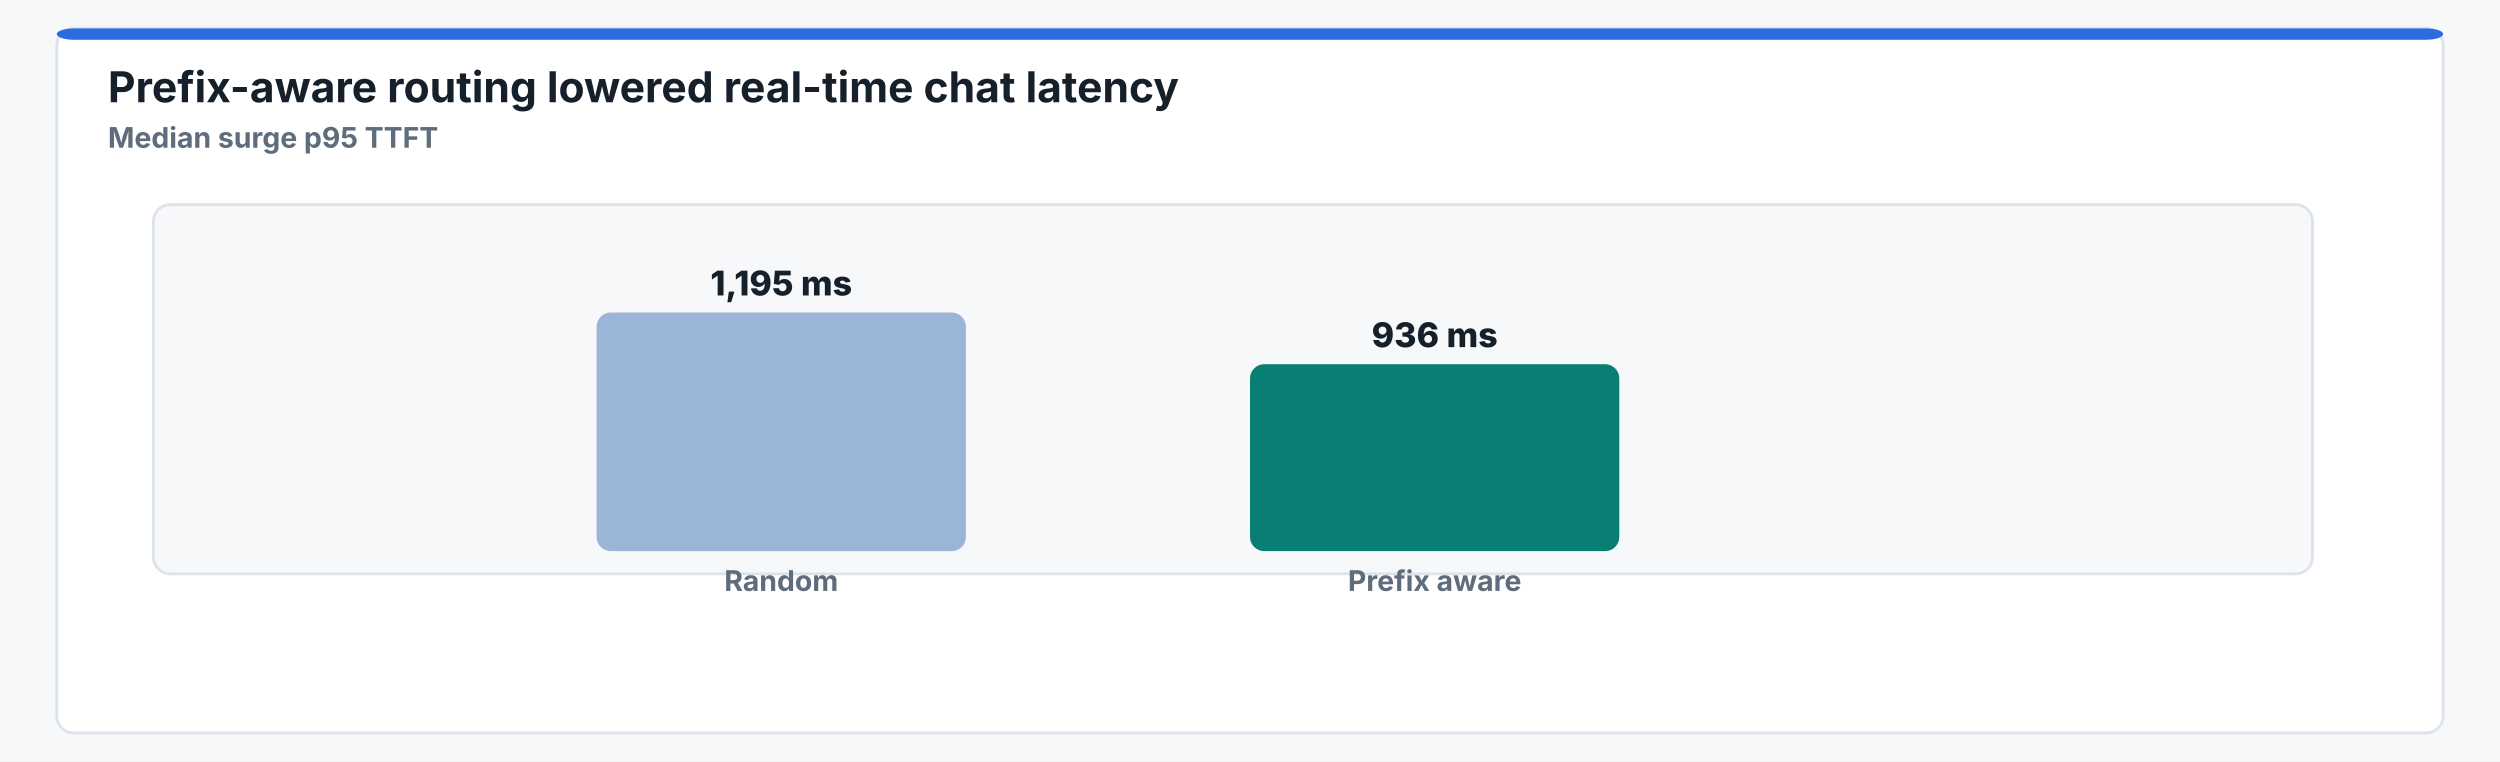
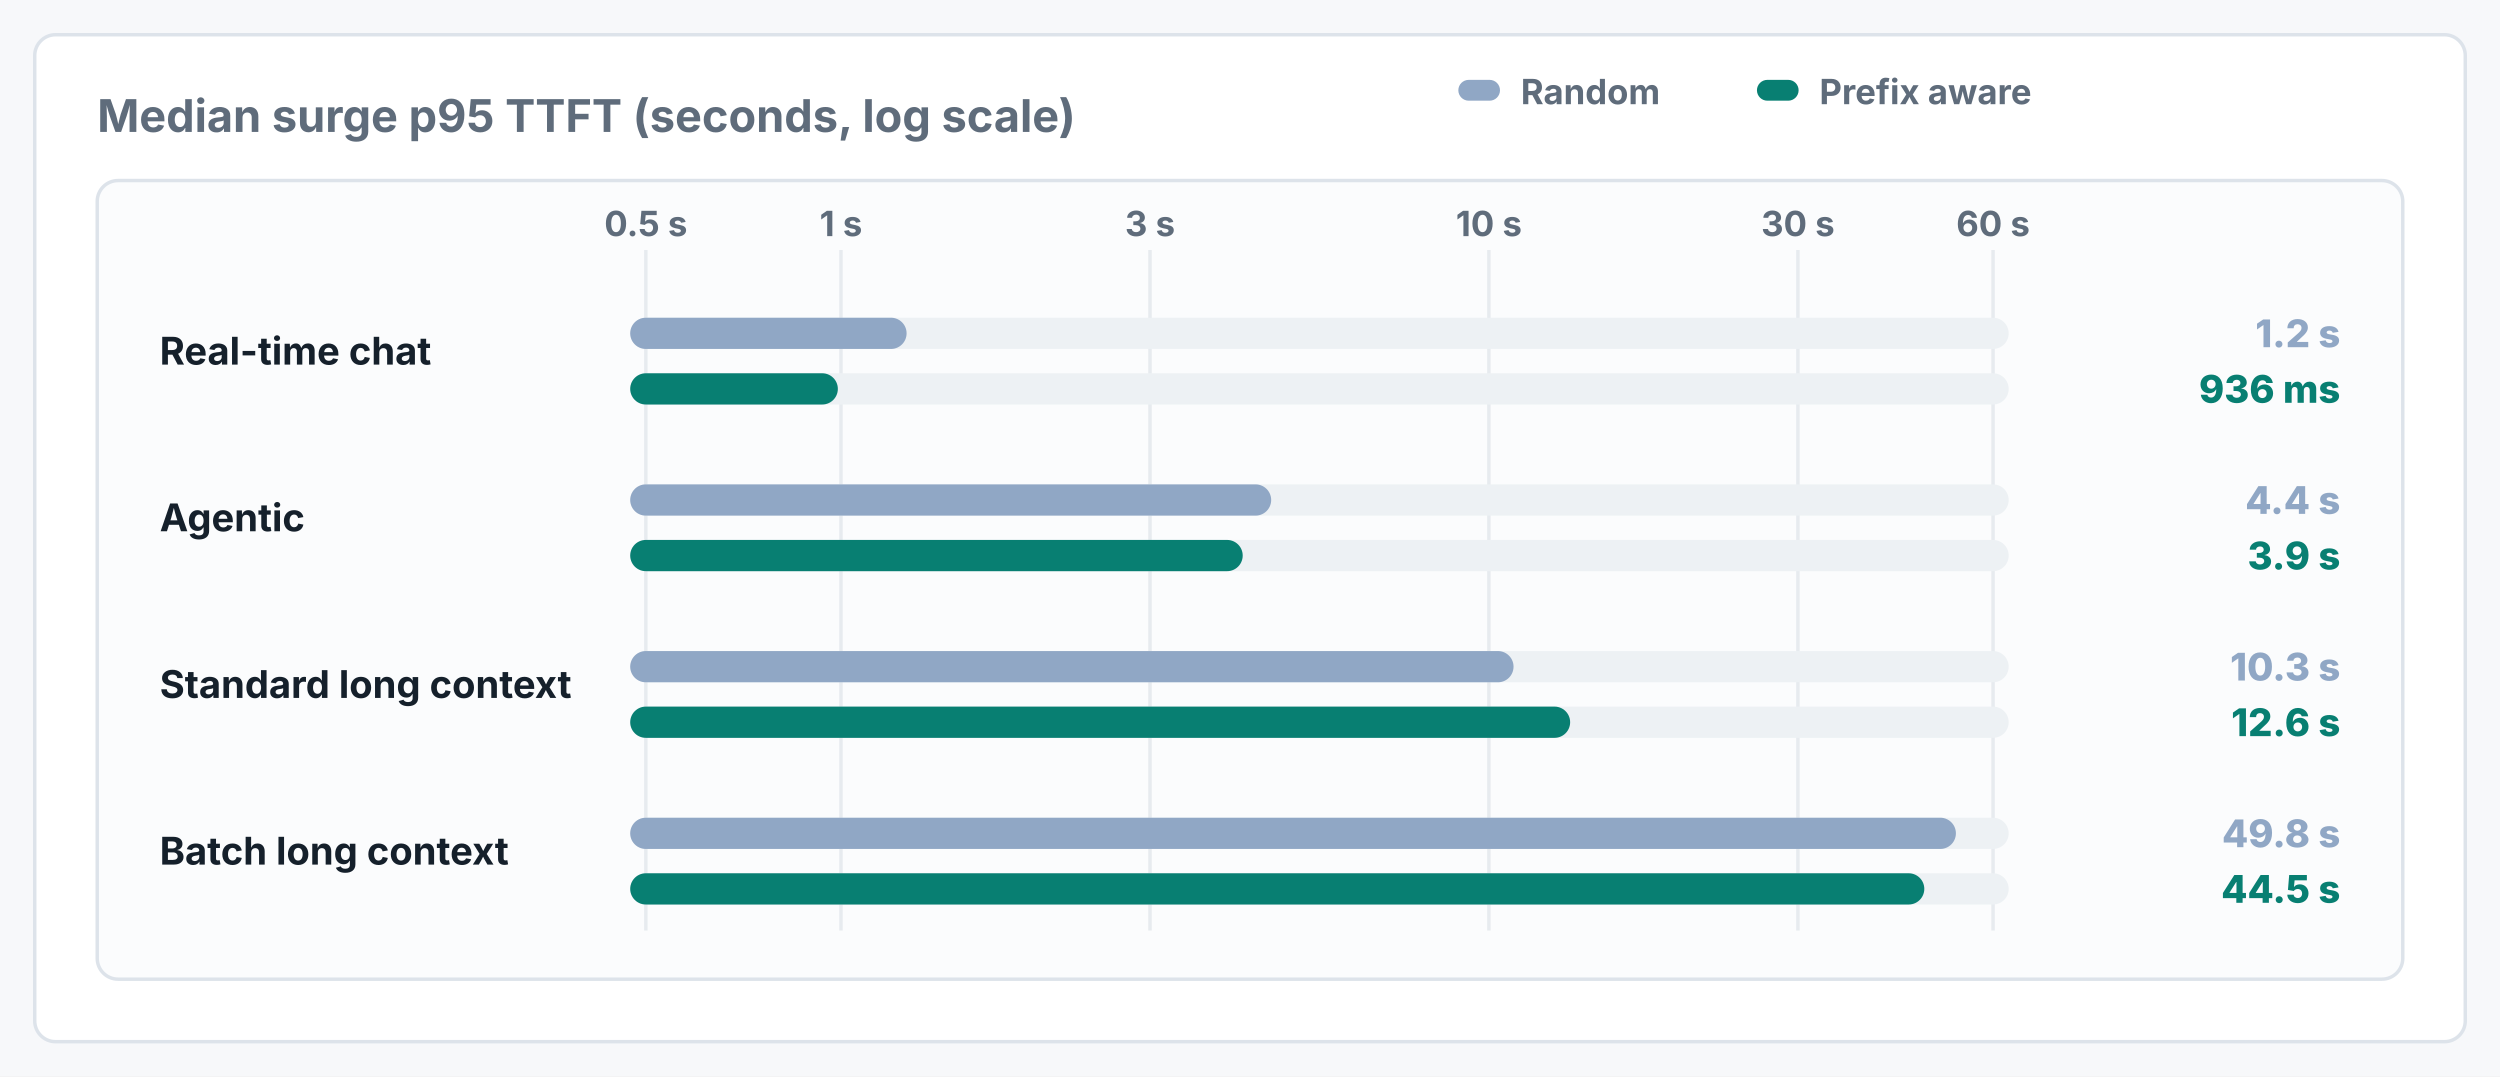
- <svg xmlns="http://www.w3.org/2000/svg" width="880" height="268" viewBox="0 0 880 268" role="img" aria-label="Prefix-aware routing lowered real-time chat p95 TTFT by 22 percent in this workload">
+ <svg xmlns="http://www.w3.org/2000/svg" width="720" height="310" viewBox="0 0 720 310" role="img" aria-label="Prefix-aware routing lowered p95 TTFT for real-time chat, agentic, and batch requests, while standard long-context p95 TTFT increased.">
  <style>text{font-family:system-ui,-apple-system,sans-serif}</style>
-   <rect width="880" height="268" fill="#f7f8fa" />
-   <rect x="20" y="10" width="840" height="248" fill="#ffffff" stroke="#dde3ea" rx="6" />
-   <rect x="20" y="10" width="840" height="4" fill="#2d6cdf" rx="6" />
-   <text x="38.0" y="36.0" fill="#15202b" font-size="15" font-weight="750" text-anchor="start">Prefix-aware routing lowered real-time chat latency</text>
-   <text x="38.0" y="52.0" fill="#5f6c7b" font-size="10" font-weight="650" text-anchor="start">Median surge p95 TTFT</text>
-   <rect x="54" y="72" width="760" height="130" fill="#f7f8fa" stroke="#dde3ea" rx="6" />
-   <rect x="210" y="110.0" width="130" height="84.0" rx="5" fill="#9bb5d6" />
-   <text x="275.0" y="104.0" fill="#15202b" font-size="12" font-weight="800" text-anchor="middle">1,195 ms</text>
-   <text x="275.0" y="208.0" fill="#5f6c7b" font-size="10" font-weight="650" text-anchor="middle">Random</text>
-   <rect x="440" y="128.2" width="130" height="65.8" rx="5" fill="#087f72" />
-   <text x="505.0" y="122.2" fill="#15202b" font-size="12" font-weight="800" text-anchor="middle">936 ms</text>
-   <text x="505.0" y="208.0" fill="#5f6c7b" font-size="10" font-weight="650" text-anchor="middle">Prefix aware</text>
+   <rect width="720" height="310" fill="#f7f8fa" />
+   <rect x="10" y="10" width="700" height="290" fill="#ffffff" stroke="#dde3ea" rx="6" />
+   <text x="28.0" y="38.0" fill="#5f6c7b" font-size="13" font-weight="700" text-anchor="start">Median surge p95 TTFT (seconds, log scale)</text>
+   <rect x="28" y="52" width="664" height="230" fill="#fbfcfd" stroke="#dde3ea" rx="6" />
+   <rect x="420" y="23" width="12" height="6" rx="3" fill="#90a7c5" />
+   <text x="438.0" y="30.0" fill="#5f6c7b" font-size="10" font-weight="700" text-anchor="start">Random</text>
+   <rect x="506" y="23" width="12" height="6" rx="3" fill="#087f72" />
+   <text x="524.0" y="30.0" fill="#5f6c7b" font-size="10" font-weight="700" text-anchor="start">Prefix aware</text>
+   <line x1="186.0" y1="72" x2="186.0" y2="268" stroke="#e7ebef" />
+   <text x="186.0" y="68.0" fill="#5f6c7b" font-size="10" font-weight="650" text-anchor="middle">0.5 s</text>
+   <line x1="242.2" y1="72" x2="242.2" y2="268" stroke="#e7ebef" />
+   <text x="242.2" y="68.0" fill="#5f6c7b" font-size="10" font-weight="650" text-anchor="middle">1 s</text>
+   <line x1="331.2" y1="72" x2="331.2" y2="268" stroke="#e7ebef" />
+   <text x="331.2" y="68.0" fill="#5f6c7b" font-size="10" font-weight="650" text-anchor="middle">3 s</text>
+   <line x1="428.8" y1="72" x2="428.8" y2="268" stroke="#e7ebef" />
+   <text x="428.8" y="68.0" fill="#5f6c7b" font-size="10" font-weight="650" text-anchor="middle">10 s</text>
+   <line x1="517.8" y1="72" x2="517.8" y2="268" stroke="#e7ebef" />
+   <text x="517.8" y="68.0" fill="#5f6c7b" font-size="10" font-weight="650" text-anchor="middle">30 s</text>
+   <line x1="574.0" y1="72" x2="574.0" y2="268" stroke="#e7ebef" />
+   <text x="574.0" y="68.0" fill="#5f6c7b" font-size="10" font-weight="650" text-anchor="middle">60 s</text>
+   <text x="46.0" y="105.0" fill="#15202b" font-size="11" font-weight="740" text-anchor="start">Real-time chat</text>
+   <line x1="186.0" y1="96" x2="574.0" y2="96" stroke="#edf1f4" stroke-width="9" stroke-linecap="round" />
+   <line x1="186.0" y1="96" x2="256.6" y2="96" stroke="#90a7c5" stroke-width="9" stroke-linecap="round" />
+   <text x="674.0" y="100.0" fill="#90a7c5" font-size="11" font-weight="800" text-anchor="end">1.2 s</text>
+   <line x1="186.0" y1="112" x2="574.0" y2="112" stroke="#edf1f4" stroke-width="9" stroke-linecap="round" />
+   <line x1="186.0" y1="112" x2="236.8" y2="112" stroke="#087f72" stroke-width="9" stroke-linecap="round" />
+   <text x="674.0" y="116.0" fill="#087f72" font-size="11" font-weight="800" text-anchor="end">936 ms</text>
+   <text x="46.0" y="153.0" fill="#15202b" font-size="11" font-weight="740" text-anchor="start">Agentic</text>
+   <line x1="186.0" y1="144" x2="574.0" y2="144" stroke="#edf1f4" stroke-width="9" stroke-linecap="round" />
+   <line x1="186.0" y1="144" x2="361.6" y2="144" stroke="#90a7c5" stroke-width="9" stroke-linecap="round" />
+   <text x="674.0" y="148.0" fill="#90a7c5" font-size="11" font-weight="800" text-anchor="end">4.4 s</text>
+   <line x1="186.0" y1="160" x2="574.0" y2="160" stroke="#edf1f4" stroke-width="9" stroke-linecap="round" />
+   <line x1="186.0" y1="160" x2="353.4" y2="160" stroke="#087f72" stroke-width="9" stroke-linecap="round" />
+   <text x="674.0" y="164.0" fill="#087f72" font-size="11" font-weight="800" text-anchor="end">3.9 s</text>
+   <text x="46.0" y="201.0" fill="#15202b" font-size="11" font-weight="740" text-anchor="start">Standard long context</text>
+   <line x1="186.0" y1="192" x2="574.0" y2="192" stroke="#edf1f4" stroke-width="9" stroke-linecap="round" />
+   <line x1="186.0" y1="192" x2="431.4" y2="192" stroke="#90a7c5" stroke-width="9" stroke-linecap="round" />
+   <text x="674.0" y="196.0" fill="#90a7c5" font-size="11" font-weight="800" text-anchor="end">10.3 s</text>
+   <line x1="186.0" y1="208" x2="574.0" y2="208" stroke="#edf1f4" stroke-width="9" stroke-linecap="round" />
+   <line x1="186.0" y1="208" x2="447.7" y2="208" stroke="#087f72" stroke-width="9" stroke-linecap="round" />
+   <text x="674.0" y="212.0" fill="#087f72" font-size="11" font-weight="800" text-anchor="end">12.6 s</text>
+   <text x="46.0" y="249.0" fill="#15202b" font-size="11" font-weight="740" text-anchor="start">Batch long context</text>
+   <line x1="186.0" y1="240" x2="574.0" y2="240" stroke="#edf1f4" stroke-width="9" stroke-linecap="round" />
+   <line x1="186.0" y1="240" x2="558.8" y2="240" stroke="#90a7c5" stroke-width="9" stroke-linecap="round" />
+   <text x="674.0" y="244.0" fill="#90a7c5" font-size="11" font-weight="800" text-anchor="end">49.8 s</text>
+   <line x1="186.0" y1="256" x2="574.0" y2="256" stroke="#edf1f4" stroke-width="9" stroke-linecap="round" />
+   <line x1="186.0" y1="256" x2="549.7" y2="256" stroke="#087f72" stroke-width="9" stroke-linecap="round" />
+   <text x="674.0" y="260.0" fill="#087f72" font-size="11" font-weight="800" text-anchor="end">44.5 s</text>
</svg>
